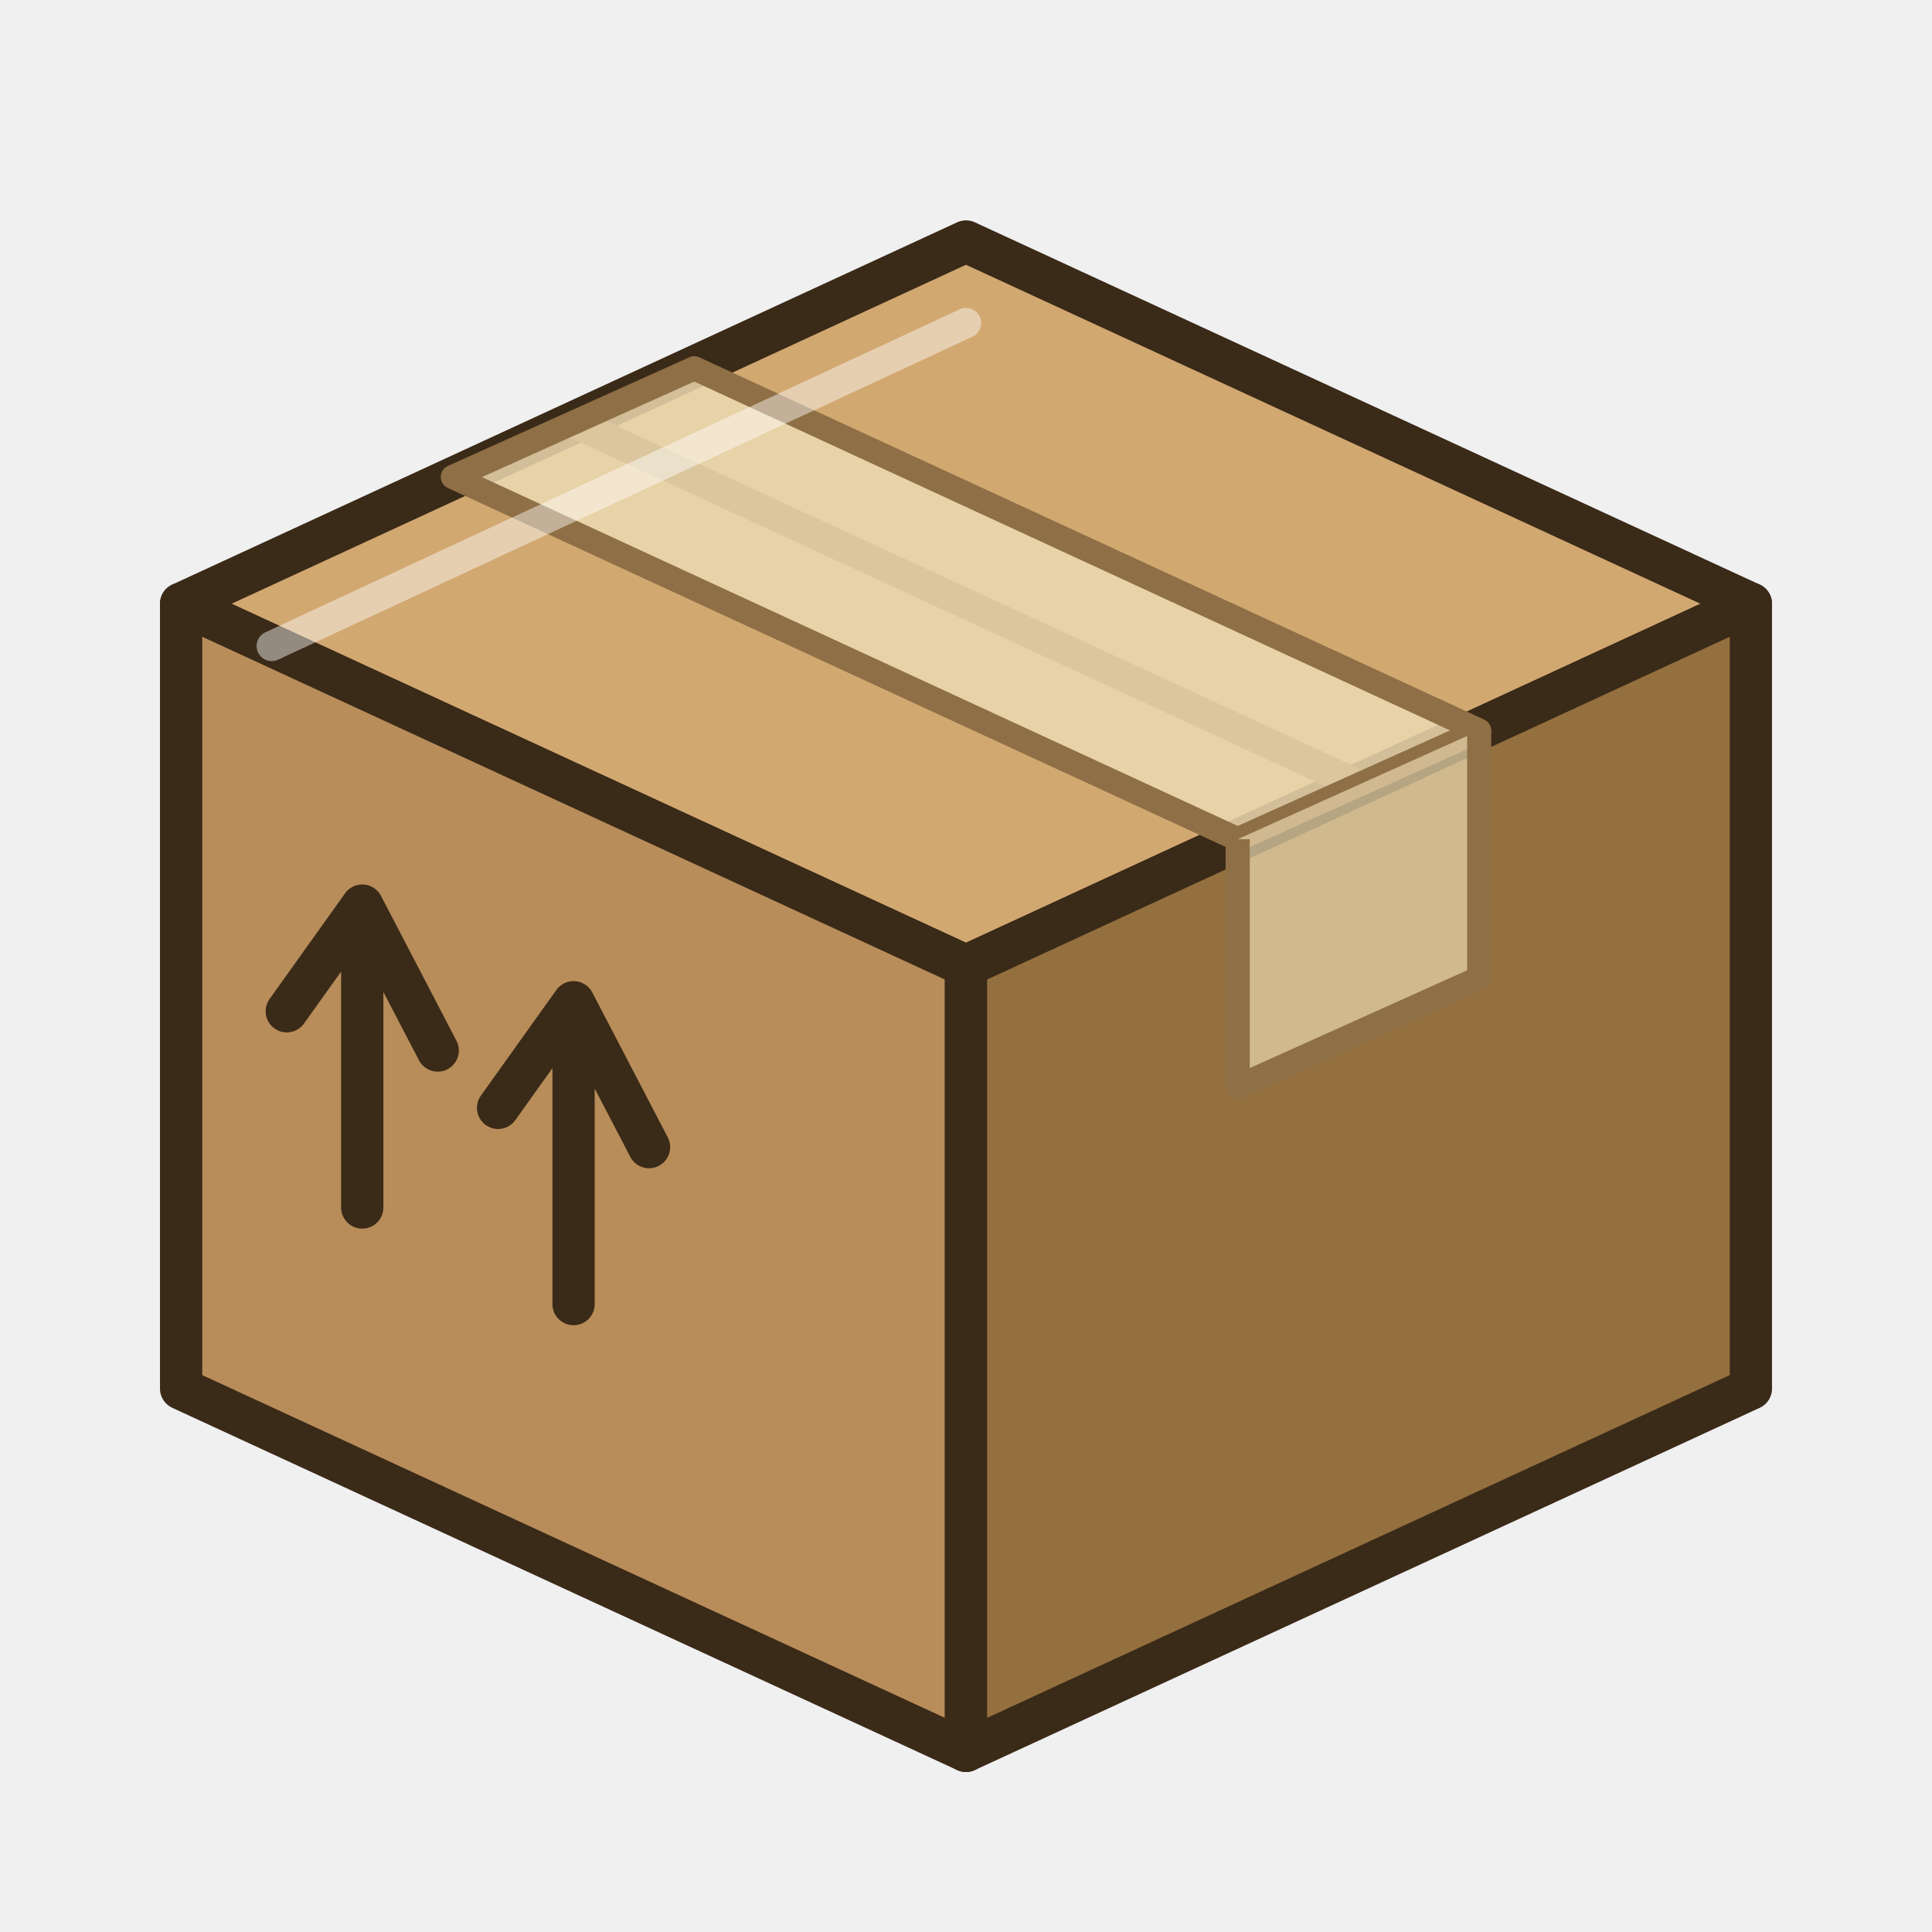
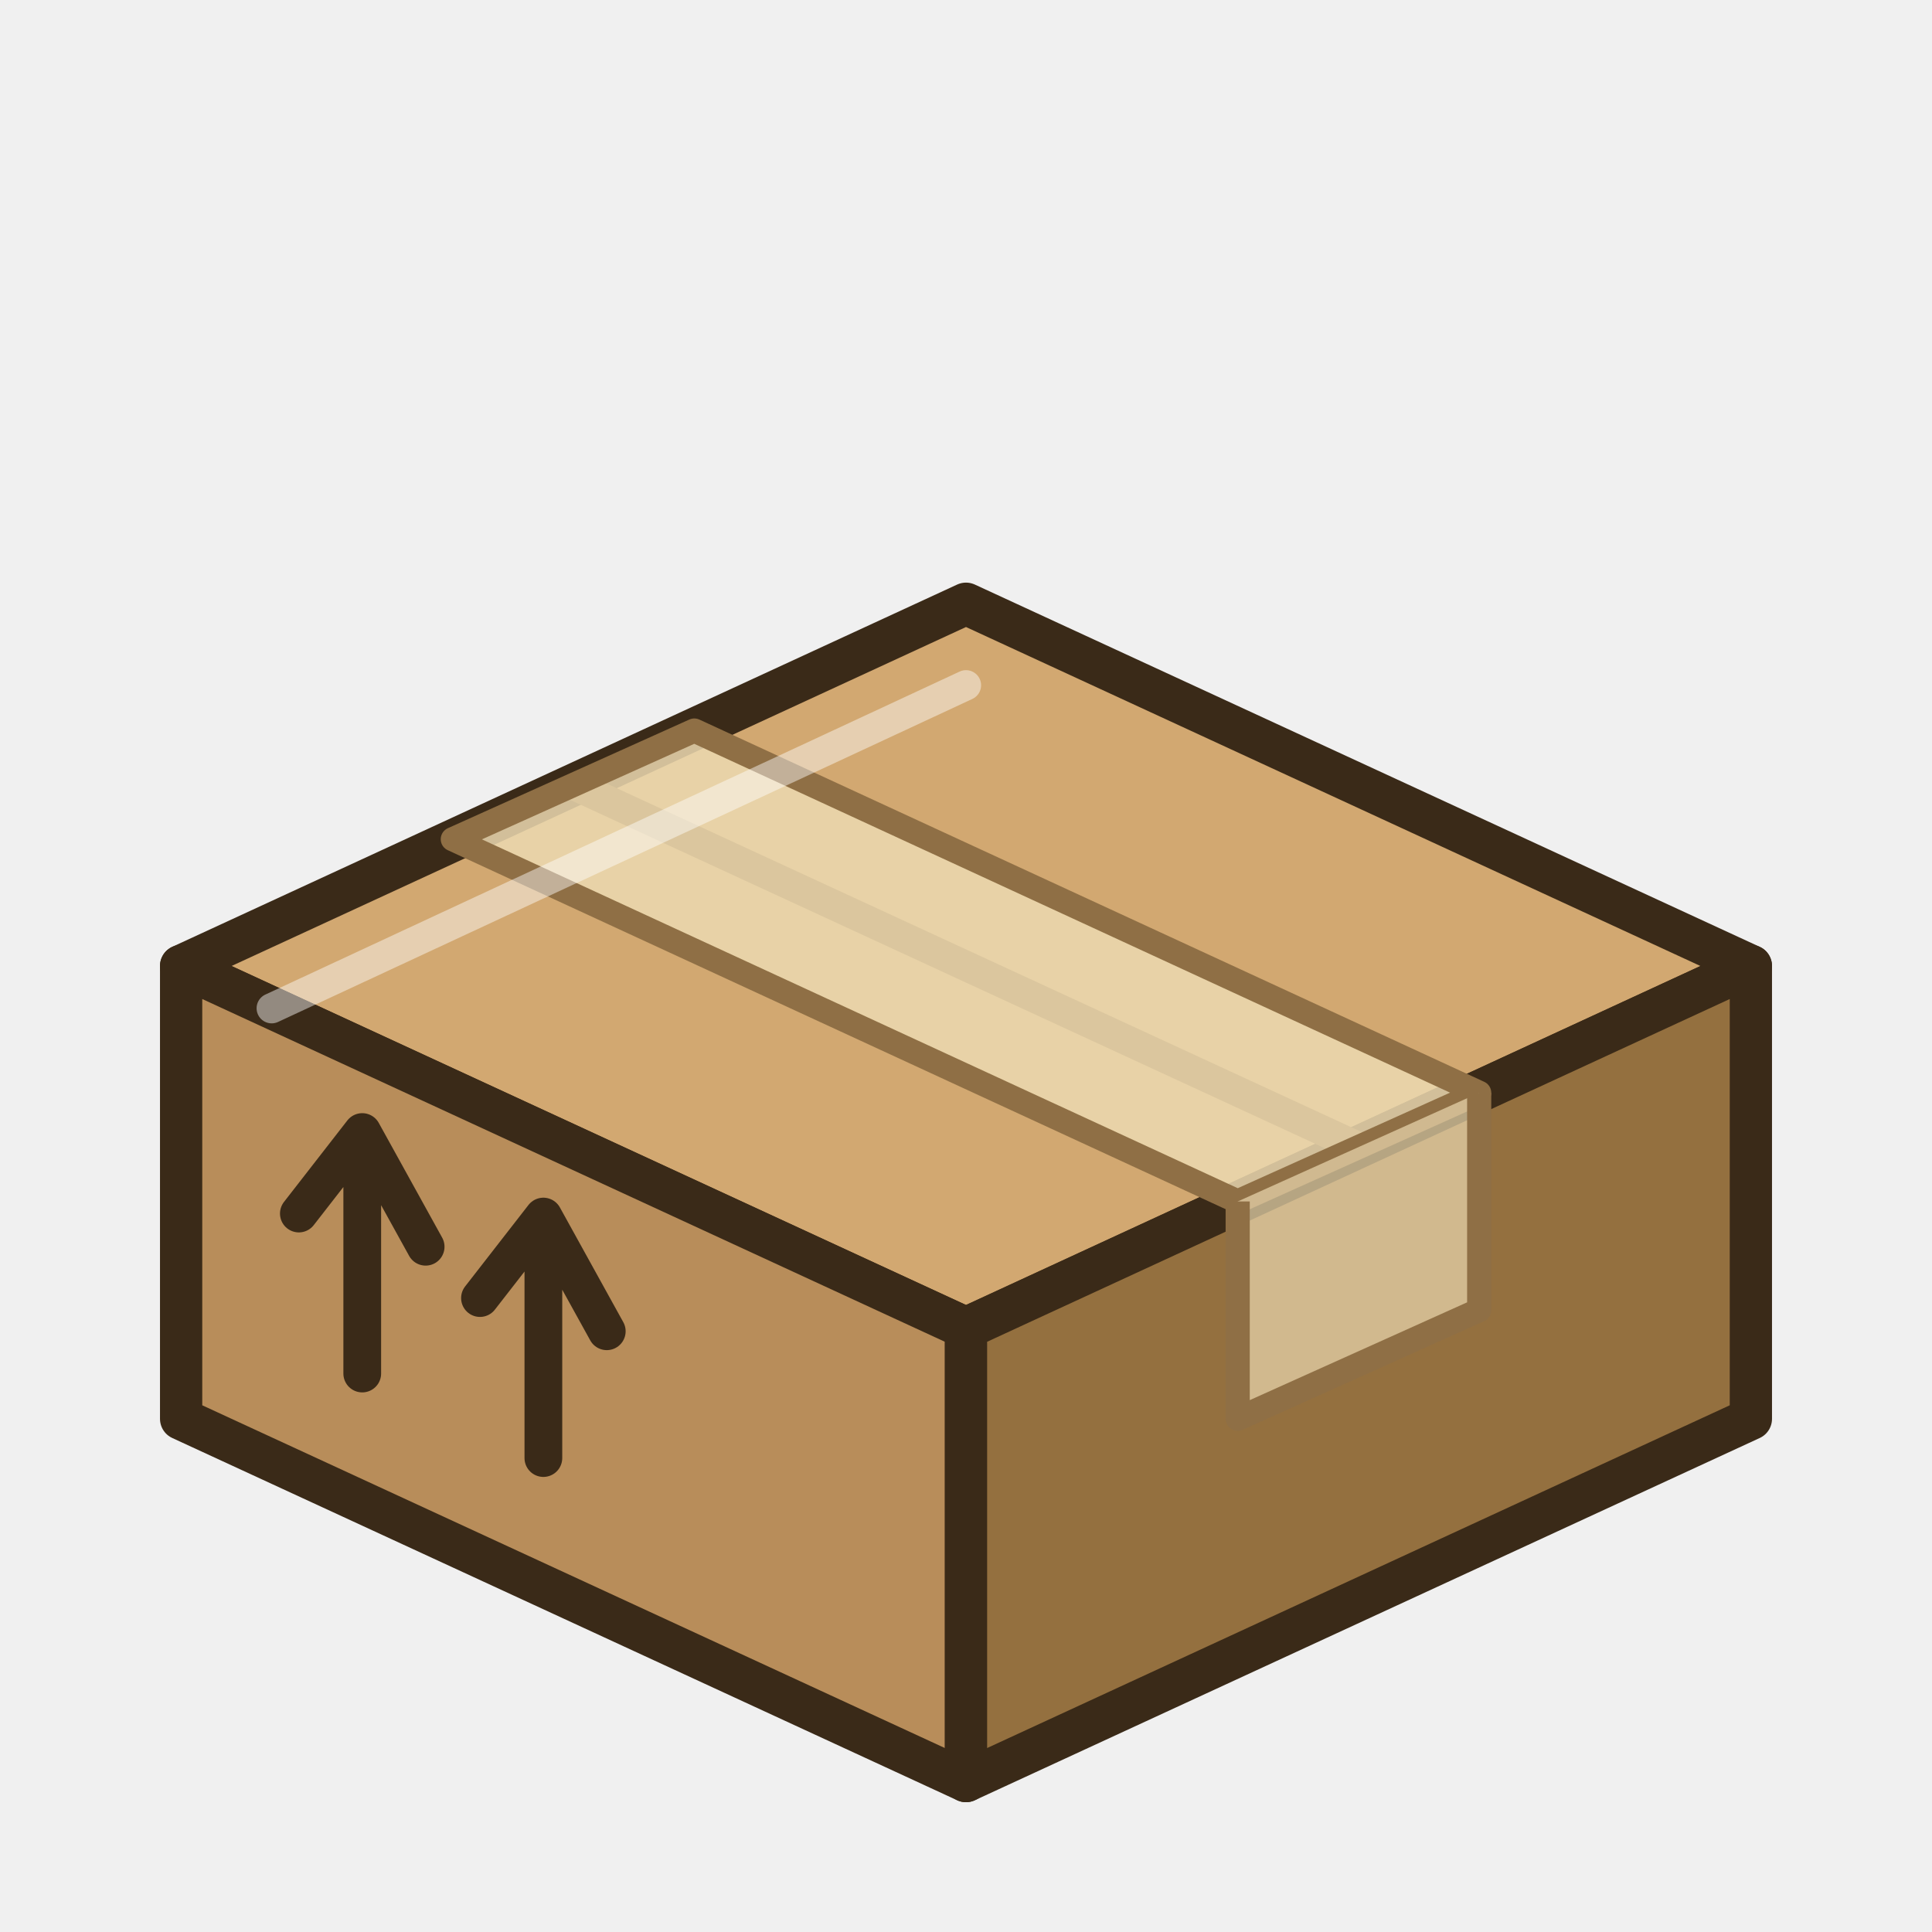
<svg xmlns="http://www.w3.org/2000/svg" viewBox="0 0 64 64">
  <g stroke="#3a2a18" stroke-width="1.400" stroke-linejoin="round">
-     <path d="M32 8 58 20 32 32 6 20Z" fill="#d2a871" />
-     <path d="M6 20 32 32V58L6 46Z" fill="#b88d5a" />
-     <path d="M58 20 32 32V58L58 46Z" fill="#94703f" />
+     <path d="M32 20 58 32 32 44 6 32Z" fill="#d2a871" />
+     <path d="M6 32 32 44V59L6 47Z" fill="#b88d5a" />
+     <path d="M58 32 32 44V59L58 47Z" fill="#94703f" />
  </g>
-   <path d="M19 14 45 26" stroke="#7a5a36" stroke-width="1" />
-   <path d="M15 15.800 41 27.800 49 24.200 23 12.200Z" fill="#ecd9b0" fill-opacity="0.85" stroke="#8f6f45" stroke-width="0.800" stroke-linejoin="round" />
-   <path d="M41 27.800V36L49 32.400V24.200" fill="#ecd9b0" fill-opacity="0.7" stroke="#8f6f45" stroke-width="0.800" stroke-linejoin="round" />
-   <path d="M12 30V40M9.500 33.500 12 30 14.500 34.800M19 33.200V43.200M16.500 36.700 19 33.200 21.500 38" fill="none" stroke="#3a2a18" stroke-width="1.400" stroke-linecap="round" stroke-linejoin="round" />
-   <path d="M9 21.400 32 10.700" stroke="#fff" stroke-opacity="0.45" stroke-width="1" stroke-linecap="round" />
+   <path d="M19 26 45 38" stroke="#7a5a36" stroke-width="1" />
+   <path d="M15 27.800 41 39.800 49 36.200 23 24.200Z" fill="#ecd9b0" fill-opacity="0.85" stroke="#8f6f45" stroke-width="0.800" stroke-linejoin="round" />
+   <path d="M41 39.800V47L49 43.400V36.200" fill="#ecd9b0" fill-opacity="0.7" stroke="#8f6f45" stroke-width="0.800" stroke-linejoin="round" />
+   <path d="M12 37.500V45.500M9.900 40.200 12 37.500 14.100 41.300M18 40.300V48.300M15.900 43 18 40.300 20.100 44.100" fill="none" stroke="#3a2a18" stroke-width="1.250" stroke-linecap="round" stroke-linejoin="round" />
+   <path d="M9 33.400 32 22.700" stroke="#fff" stroke-opacity="0.45" stroke-width="1" stroke-linecap="round" />
</svg>
